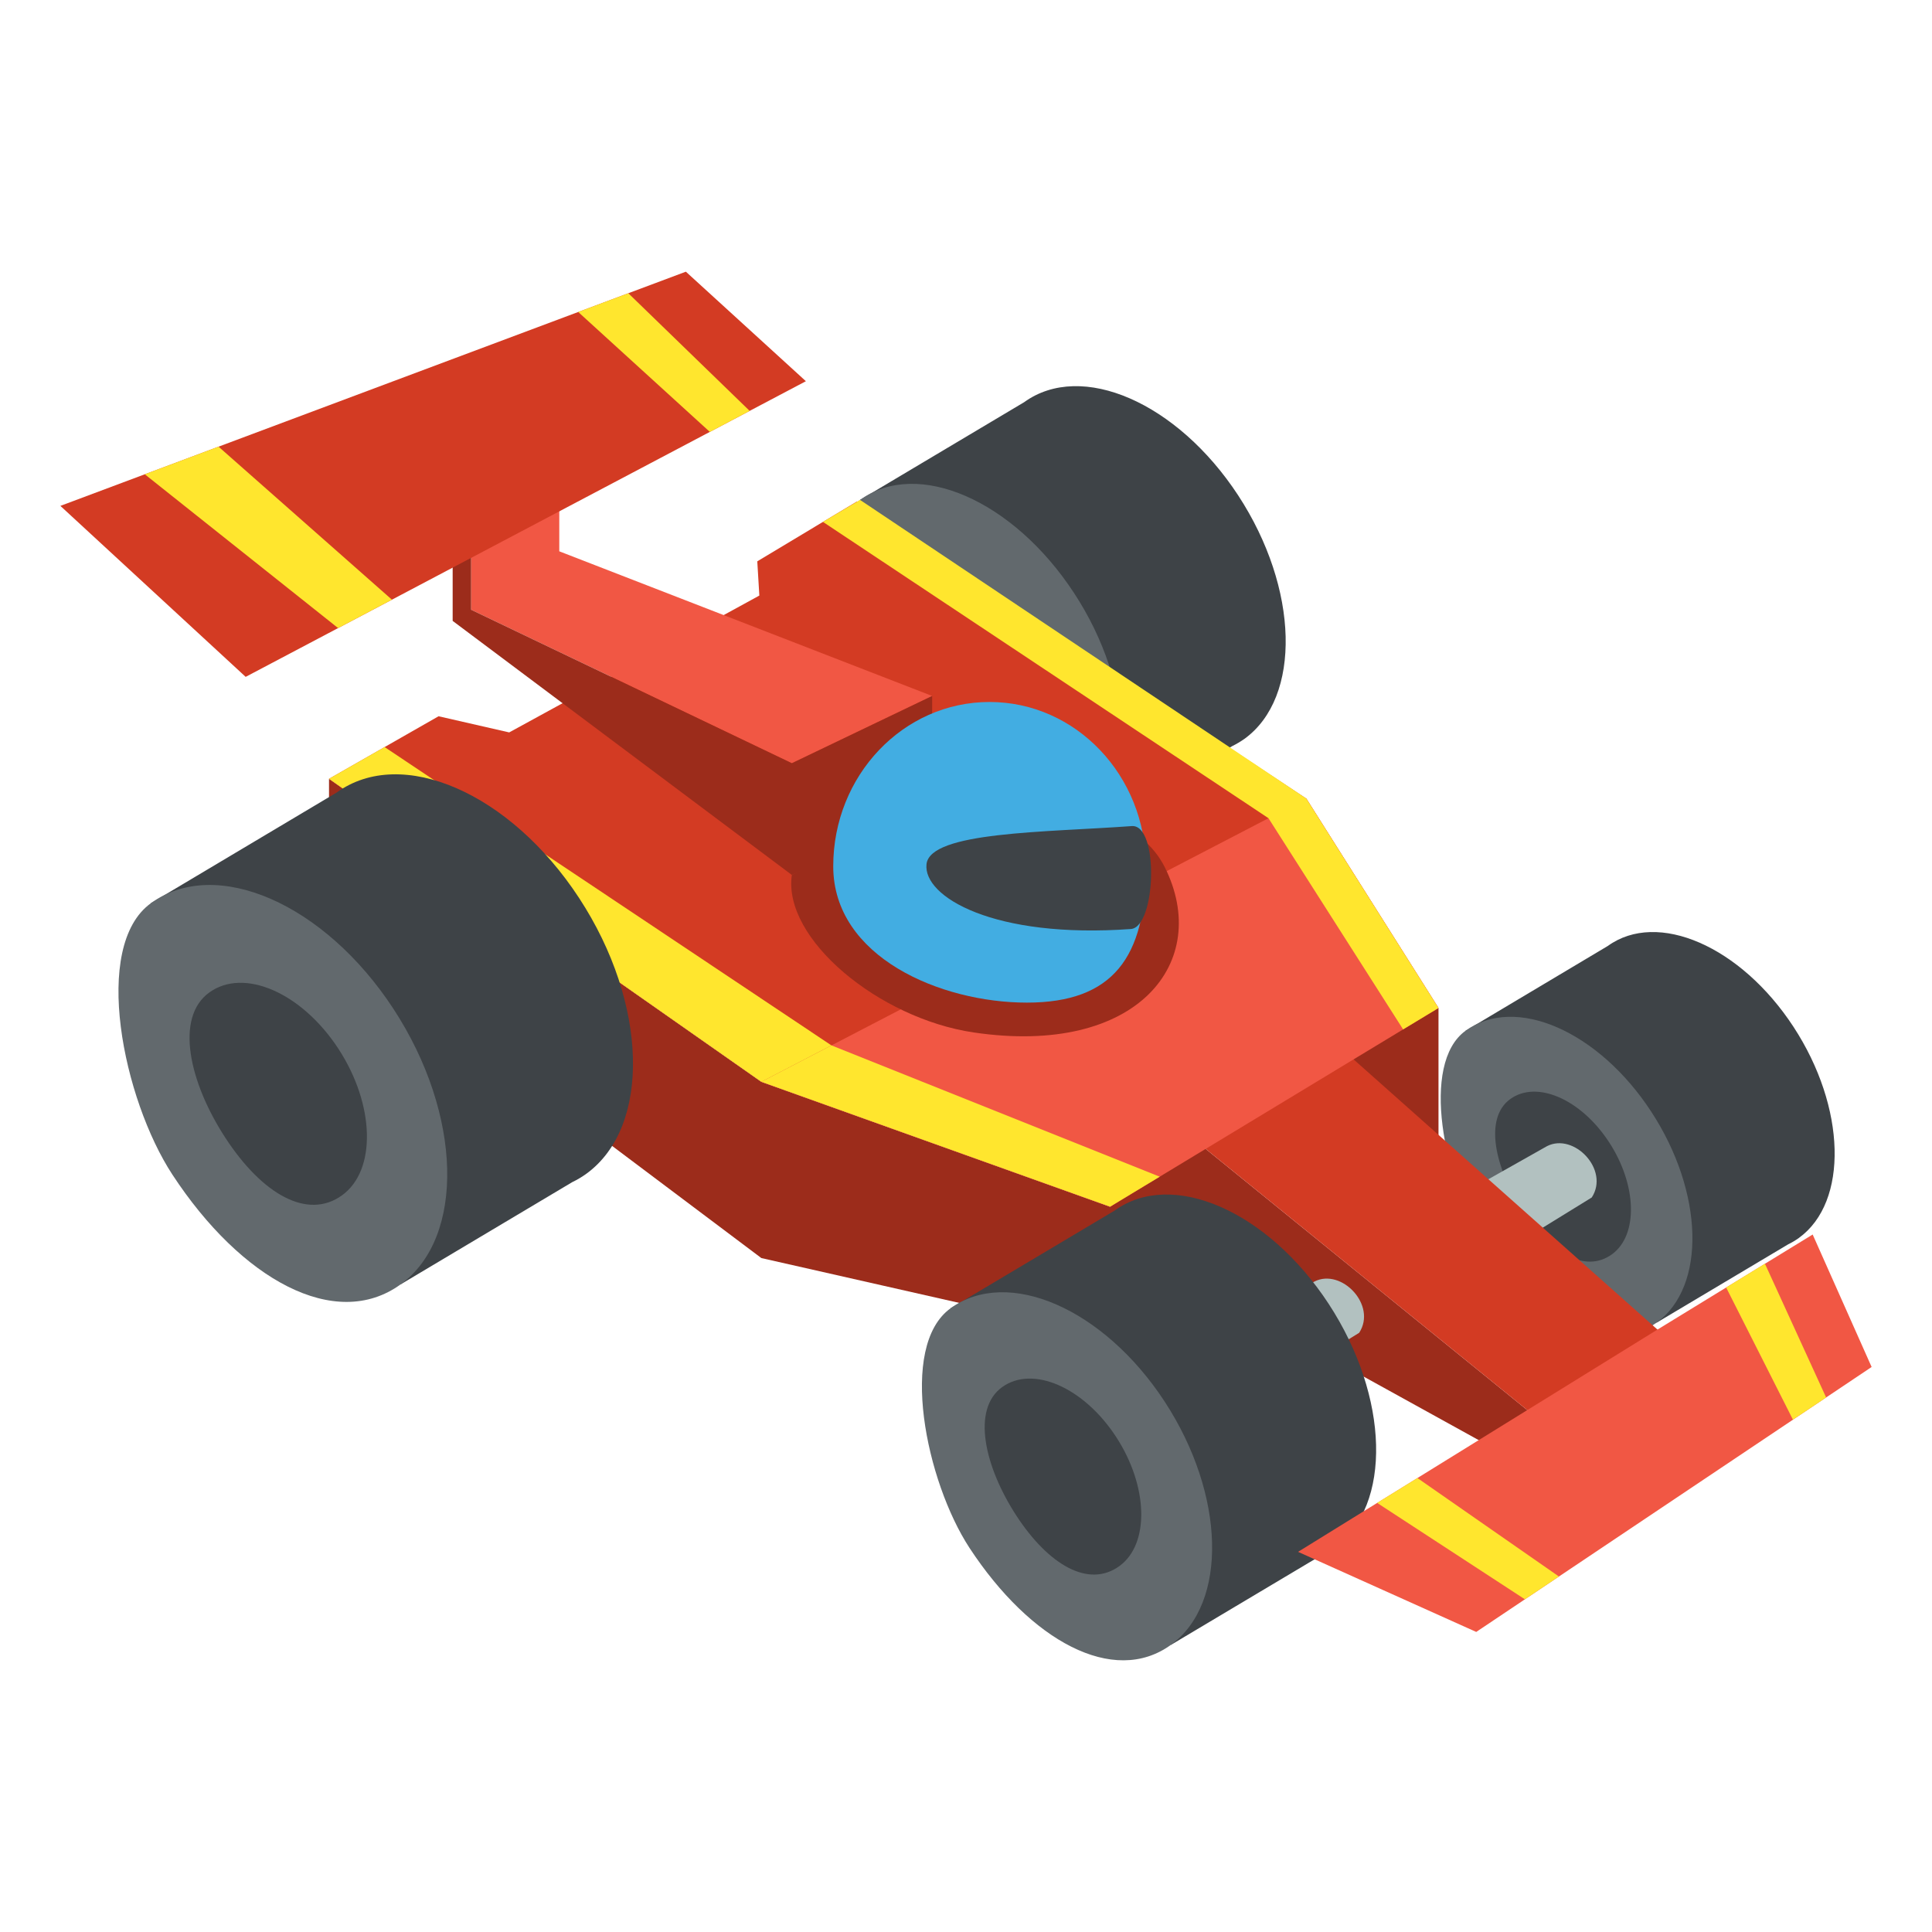
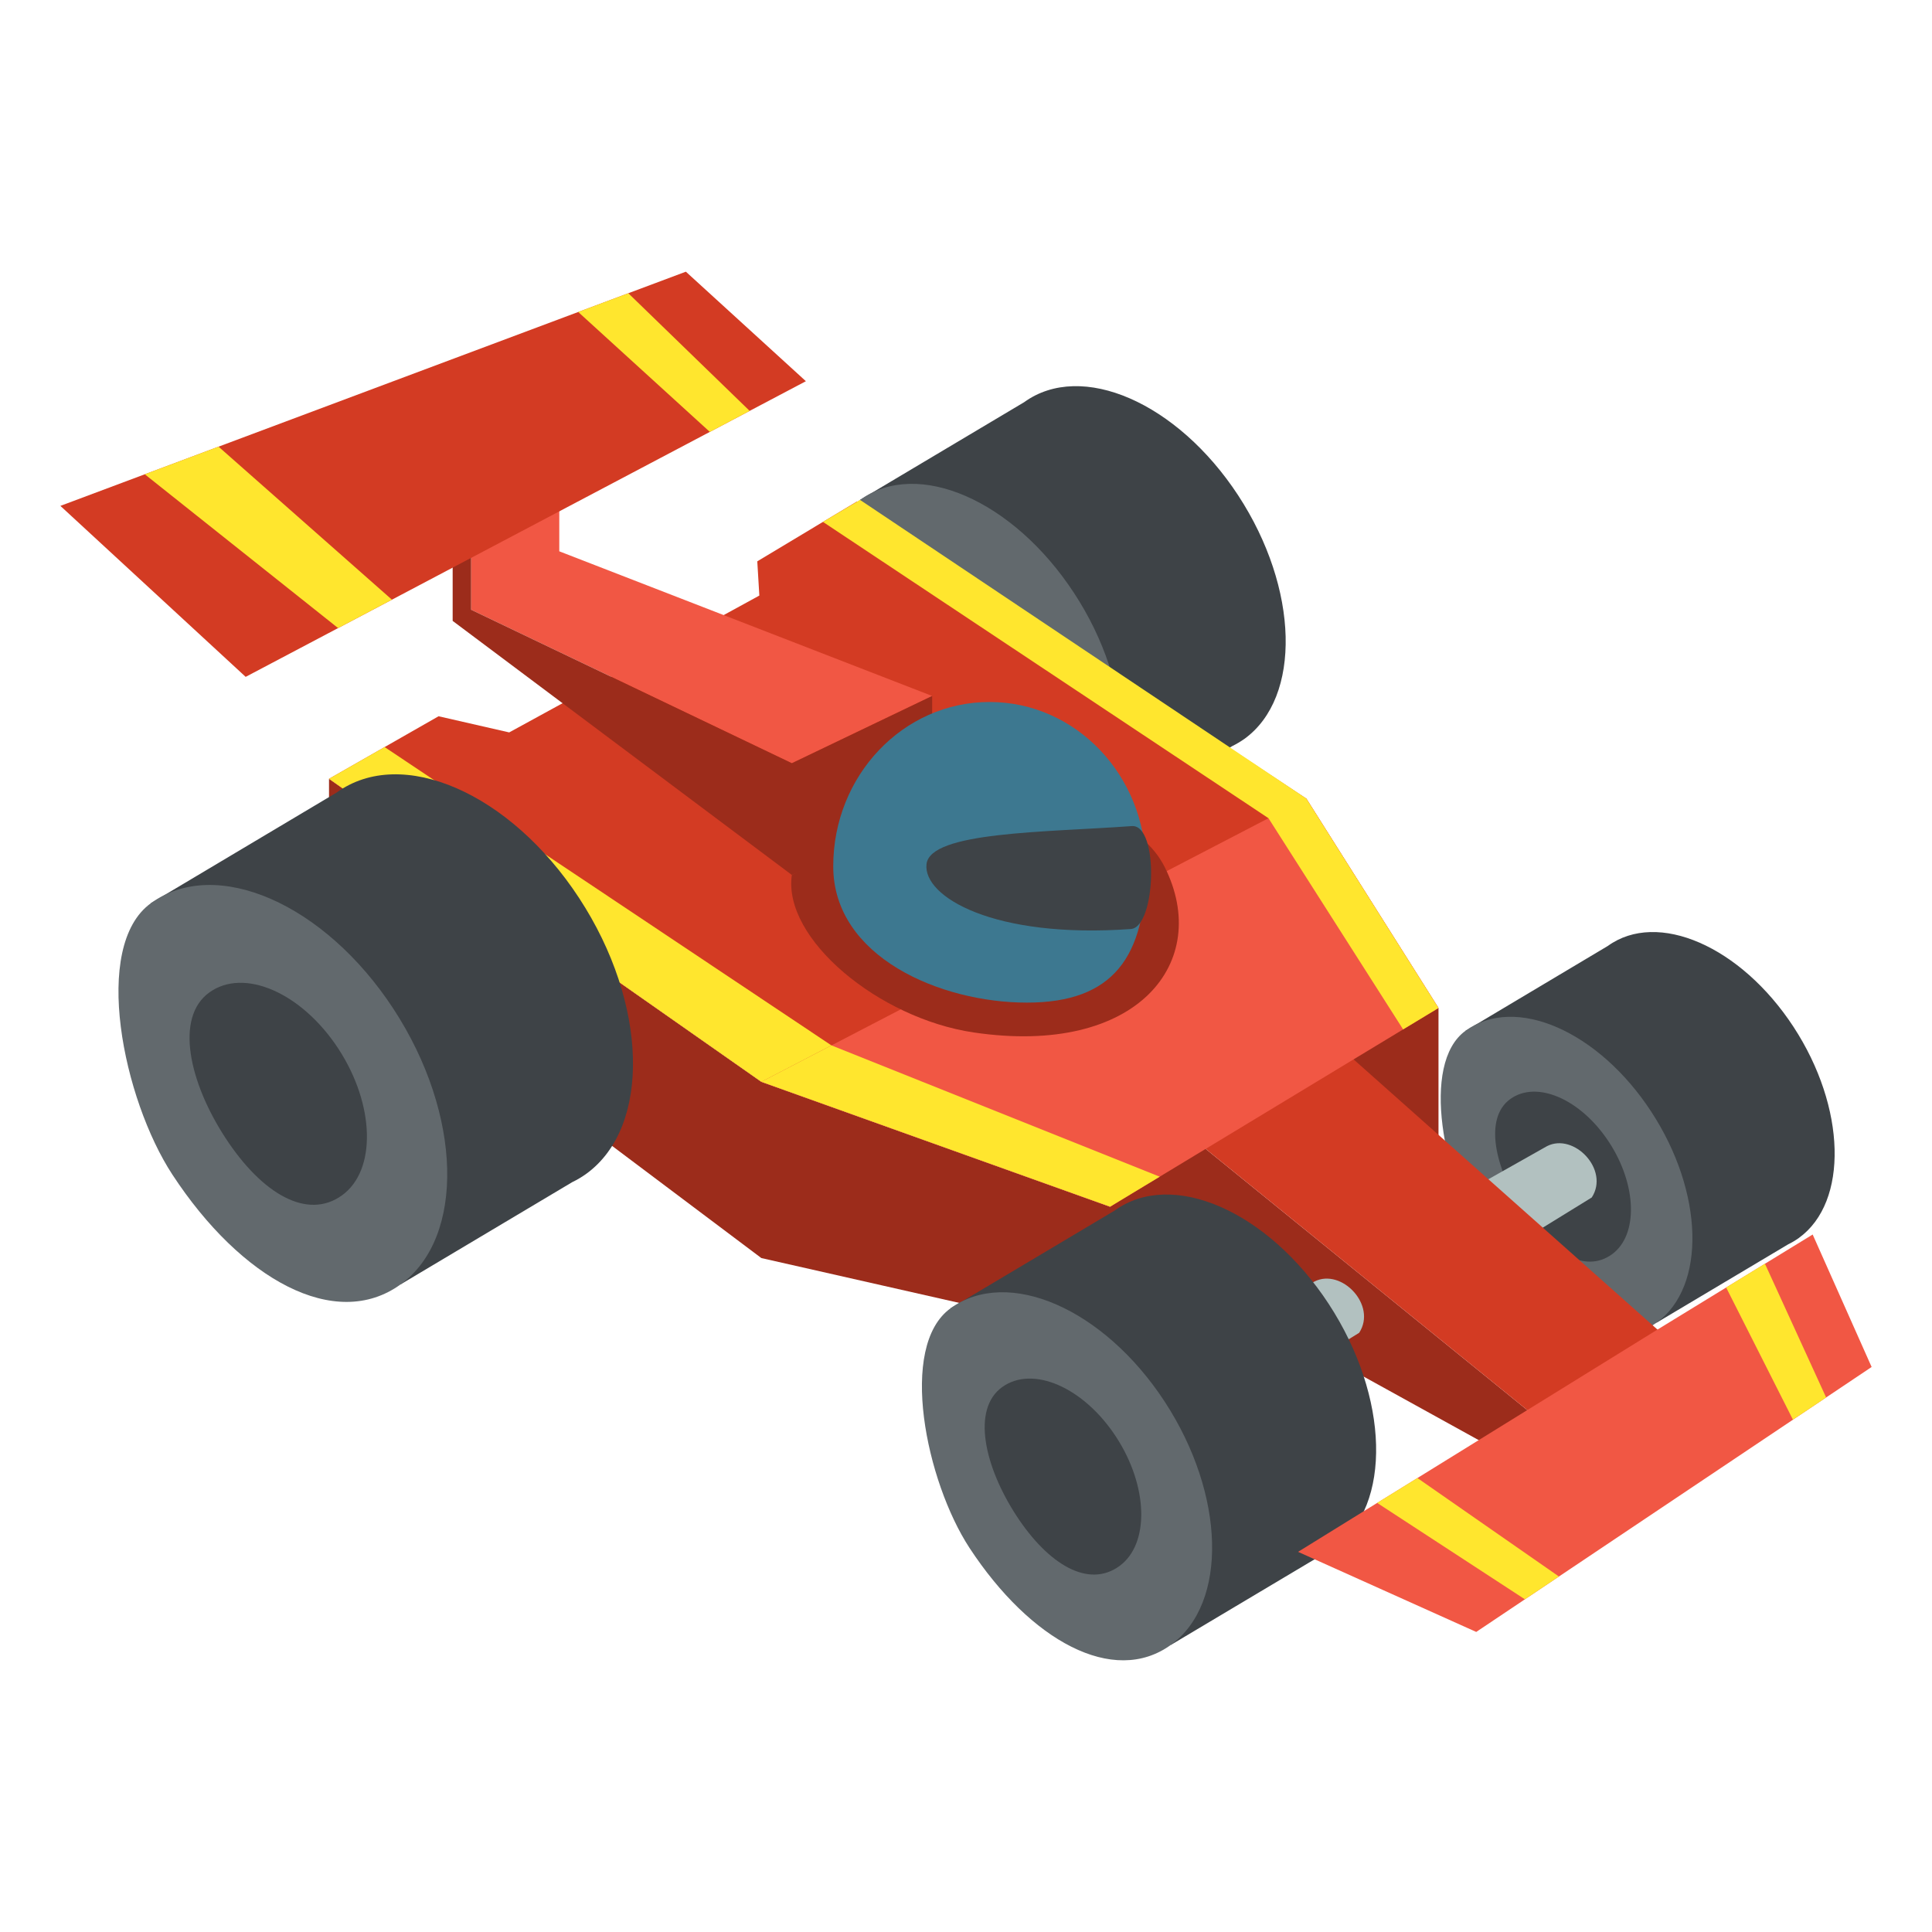
- <svg xmlns="http://www.w3.org/2000/svg" width="64" height="64" viewBox="0 0 64 64">
-   <path fill="#3E4347" d="M48.548 34.146l4.713-2.81c1.647-1.191 4.402.006 6.15 2.678 1.746 2.67 1.827 5.801.18 6.994a2.353 2.353 0 0 1-.356.212l-4.356 2.595-6.331-9.669z" />
-   <path fill="#62696D" d="M49.094 41.028c1.747 2.668 4.137 3.979 5.784 2.786 1.649-1.191 1.567-4.322-.18-6.991-1.748-2.673-4.502-3.872-6.15-2.678-1.514 1.094-.702 4.978.546 6.883z" />
-   <path fill="#3E4347" d="M50.445 40.107c.929 1.42 2.075 2.078 2.951 1.445.878-.634.834-2.3-.096-3.719-.93-1.423-2.395-2.059-3.271-1.425-.877.634-.514 2.28.416 3.699z" />
-   <path fill="#B2C1C0" d="M51.248 37.967c.893-.452 2.078.783 1.481 1.701l-3.906 2.407-1.213-2.055 3.638-2.053z" />
-   <path fill="#9C2C1B" d="M47.652 33.391v5.372l-4.063-3.744z" />
-   <path fill="#3E4347" d="M28.49 16.56l5.435-3.236c1.899-1.376 5.076.009 7.091 3.086 2.016 3.08 2.107 6.689.208 8.066a3.141 3.141 0 0 1-.411.243l-5.023 2.993-7.3-11.152z" />
-   <path fill="#62696D" d="M29.119 24.495c2.015 3.077 4.77 4.59 6.67 3.217 1.902-1.374 1.808-4.985-.208-8.065-2.015-3.08-5.189-4.462-7.091-3.087-1.745 1.263-.809 5.738.629 7.935z" />
-   <path fill="#9C2C1B" d="M51.07 48.858l-11.344-6.265-2.953 1.699-11.552-2.617-14.322-10.762v-5.114l14.322 10.038 11.552 4.137 2.953-2.088 11.344 9.213z" />
-   <path fill="#D33B23" d="M55.264 44.363l-4.194 2.736-11.344-9.213-2.953 2.088-11.552-4.137-14.322-10.038 3.629-2.072 2.34.535 8.286-4.533-.068-1.134 3.301-1.983 14.886 9.841 4.379 6.938-3.048 1.493z" />
-   <path fill="#F15744" d="M15.607 15.759v4.44l10.624 5.084 4.648-2.228-12.352-4.792v-2.504z" />
-   <path fill="#9C2C1B" d="M30.879 26.86v-3.805l-4.648 2.228-10.624-5.084v-4.44h-.612v4.809l11.236 8.416z" />
-   <path fill="#F15744" d="M43.273 26.453l4.379 6.938-10.879 6.583-11.552-4.137z" />
-   <path fill="#FFE62E" d="M43.273 26.453l4.379 6.938-1.172.709-4.46-6.996zM28.49 16.56l14.783 9.893-1.253.651-14.759-9.816zM27.542 34.63l10.876 4.349-1.645.994-11.552-4.137z" />
-   <path fill="#FFE62E" d="M12.74 24.747l14.802 9.883-2.321 1.207-14.322-10.038z" />
-   <path fill="#9C2C1B" d="M26.231 28.984c-.309 2.115 2.885 4.754 6.021 5.217 5.445.806 7.903-2.346 6.33-5.479-1.454-2.897-7.521-2.274-7.521-2.274l-4.83 2.536z" />
-   <path fill="#3E4347" d="M4.997 29.92l6.155-3.666c2.152-1.56 5.752.008 8.033 3.496 2.283 3.487 2.389 7.574.236 9.134a3.04 3.04 0 0 1-.465.276l-5.689 3.389-8.27-12.629z" />
-   <path fill="#62696D" d="M5.709 38.908c2.283 3.486 5.404 5.199 7.559 3.641 2.152-1.554 2.046-5.644-.237-9.133-2.283-3.488-5.88-5.057-8.033-3.496-1.977 1.43-.916 6.5.711 8.988z" />
-   <path fill="#3E4347" d="M7.475 37.706c1.215 1.855 2.713 2.718 3.857 1.889 1.145-.828 1.088-3.003-.125-4.858-1.216-1.857-3.129-2.688-4.274-1.86-1.145.826-.673 2.973.542 4.829z" />
-   <path fill="#B2C1C0" d="M43.543 42.452c.893-.453 2.078.783 1.481 1.699l-3.906 2.406-1.213-2.053 3.638-2.052z" />
-   <g>
-     <path fill="#3E4347" d="M31.488 43.339l5.434-3.236c1.899-1.377 5.075.007 7.092 3.089 2.012 3.077 2.106 6.686.207 8.063a2.744 2.744 0 0 1-.411.242l-5.023 2.993-7.299-11.151z" />
-     <path fill="#62696D" d="M32.115 51.275c2.017 3.077 4.771 4.59 6.671 3.214 1.901-1.374 1.808-4.982-.208-8.064-2.015-3.079-5.189-4.46-7.09-3.086-1.746 1.262-.809 5.739.627 7.936z" />
-     <path fill="#3E4347" d="M33.673 50.215c1.072 1.638 2.395 2.397 3.405 1.666 1.012-.731.962-2.651-.11-4.289-1.073-1.64-2.76-2.372-3.771-1.642-1.012.73-.594 2.624.476 4.265z" />
+ <svg xmlns="http://www.w3.org/2000/svg" width="64" height="64" viewBox="0 0 64 64" id="svg2" version="1.1">
+   <defs id="defs62" />
+   <path fill="#3E4347" d="M48.548 34.146l4.713-2.81c1.647-1.191 4.402.006 6.15 2.678 1.746 2.67 1.827 5.801.18 6.994a2.353 2.353 0 0 1-.356.212l-4.356 2.595-6.331-9.669z" id="path4" />
+   <path fill="#62696D" d="M49.094 41.028c1.747 2.668 4.137 3.979 5.784 2.786 1.649-1.191 1.567-4.322-.18-6.991-1.748-2.673-4.502-3.872-6.15-2.678-1.514 1.094-.702 4.978.546 6.883z" id="path6" />
+   <path fill="#3E4347" d="M50.445 40.107c.929 1.42 2.075 2.078 2.951 1.445.878-.634.834-2.3-.096-3.719-.93-1.423-2.395-2.059-3.271-1.425-.877.634-.514 2.28.416 3.699z" id="path8" />
+   <path fill="#B2C1C0" d="M51.248 37.967c.893-.452 2.078.783 1.481 1.701l-3.906 2.407-1.213-2.055 3.638-2.053z" id="path10" />
+   <path fill="#9C2C1B" d="M47.652 33.391v5.372l-4.063-3.744z" id="path12" />
+   <path fill="#3E4347" d="M28.49 16.56l5.435-3.236c1.899-1.376 5.076.009 7.091 3.086 2.016 3.08 2.107 6.689.208 8.066a3.141 3.141 0 0 1-.411.243l-5.023 2.993-7.3-11.152z" id="path14" />
+   <path fill="#62696D" d="M29.119 24.495c2.015 3.077 4.77 4.59 6.67 3.217 1.902-1.374 1.808-4.985-.208-8.065-2.015-3.08-5.189-4.462-7.091-3.087-1.745 1.263-.809 5.738.629 7.935z" id="path16" />
+   <path fill="#9C2C1B" d="M51.07 48.858l-11.344-6.265-2.953 1.699-11.552-2.617-14.322-10.762v-5.114l14.322 10.038 11.552 4.137 2.953-2.088 11.344 9.213z" id="path18" />
+   <path fill="#D33B23" d="M55.264 44.363l-4.194 2.736-11.344-9.213-2.953 2.088-11.552-4.137-14.322-10.038 3.629-2.072 2.34.535 8.286-4.533-.068-1.134 3.301-1.983 14.886 9.841 4.379 6.938-3.048 1.493z" id="path20" />
+   <path fill="#F15744" d="M15.607 15.759v4.44l10.624 5.084 4.648-2.228-12.352-4.792v-2.504z" id="path22" />
+   <path fill="#9C2C1B" d="M30.879 26.86v-3.805l-4.648 2.228-10.624-5.084v-4.44h-.612v4.809l11.236 8.416z" id="path24" />
+   <path fill="#F15744" d="M43.273 26.453l4.379 6.938-10.879 6.583-11.552-4.137z" id="path26" />
+   <path fill="#FFE62E" d="M43.273 26.453l4.379 6.938-1.172.709-4.46-6.996zM28.49 16.56l14.783 9.893-1.253.651-14.759-9.816zM27.542 34.63l10.876 4.349-1.645.994-11.552-4.137z" id="path28" />
+   <path fill="#FFE62E" d="M12.74 24.747l14.802 9.883-2.321 1.207-14.322-10.038z" id="path30" />
+   <path fill="#9C2C1B" d="M26.231 28.984c-.309 2.115 2.885 4.754 6.021 5.217 5.445.806 7.903-2.346 6.33-5.479-1.454-2.897-7.521-2.274-7.521-2.274l-4.83 2.536z" id="path32" />
+   <path fill="#3E4347" d="M4.997 29.92l6.155-3.666c2.152-1.56 5.752.008 8.033 3.496 2.283 3.487 2.389 7.574.236 9.134a3.04 3.04 0 0 1-.465.276l-5.689 3.389-8.27-12.629z" id="path34" />
+   <path fill="#62696D" d="M5.709 38.908c2.283 3.486 5.404 5.199 7.559 3.641 2.152-1.554 2.046-5.644-.237-9.133-2.283-3.488-5.88-5.057-8.033-3.496-1.977 1.43-.916 6.5.711 8.988z" id="path36" />
+   <path fill="#3E4347" d="M7.475 37.706c1.215 1.855 2.713 2.718 3.857 1.889 1.145-.828 1.088-3.003-.125-4.858-1.216-1.857-3.129-2.688-4.274-1.86-1.145.826-.673 2.973.542 4.829z" id="path38" />
+   <path fill="#B2C1C0" d="M43.543 42.452c.893-.453 2.078.783 1.481 1.699l-3.906 2.406-1.213-2.053 3.638-2.052z" id="path40" />
+   <g id="g42">
+     <path fill="#3E4347" d="M31.488 43.339l5.434-3.236c1.899-1.377 5.075.007 7.092 3.089 2.012 3.077 2.106 6.686.207 8.063a2.744 2.744 0 0 1-.411.242l-5.023 2.993-7.299-11.151z" id="path44" />
+     <path fill="#62696D" d="M32.115 51.275c2.017 3.077 4.771 4.59 6.671 3.214 1.901-1.374 1.808-4.982-.208-8.064-2.015-3.079-5.189-4.46-7.09-3.086-1.746 1.262-.809 5.739.627 7.936z" id="path46" />
+     <path fill="#3E4347" d="M33.673 50.215c1.072 1.638 2.395 2.397 3.405 1.666 1.012-.731.962-2.651-.11-4.289-1.073-1.64-2.76-2.372-3.771-1.642-1.012.73-.594 2.624.476 4.265z" id="path48" />
  </g>
-   <path fill="#D33B23" d="M22.72 9l3.976 3.628-18.558 9.794L2 16.758z" />
-   <path fill="#42ADE2" d="M27.602 28.697c0 3.006 3.556 4.516 6.415 4.516 2.86 0 3.942-1.51 3.942-4.516 0-3.007-2.319-5.443-5.18-5.443-2.859 0-5.177 2.436-5.177 5.443z" />
-   <path fill="#3E4347" d="M30.692 28.626c.121-1.08 3.922-1.052 6.801-1.261.907-.064.805 3.349-.033 3.41-4.533.327-6.889-1.067-6.768-2.149z" />
-   <path fill="#F15744" d="M60.047 40.895L62 45.283 48.902 54.06 43 51.407l11.847-7.327z" />
-   <path fill="#FFE62E" d="M4.796 15.711l6.404 5.095 1.783-.941-5.744-5.069zM19.154 10.335l4.361 3.973 1.318-.697-4.019-3.897zM57.181 42.65l2.213 4.379 1.099-.736-2.027-4.43zM45.62 49.786l4.894 3.193 1.128-.755-4.688-3.262z" />
+   <path fill="#D33B23" d="M22.72 9l3.976 3.628-18.558 9.794L2 16.758z" id="path50" />
+   <path fill="#42ADE2" d="M27.602 28.697c0 3.006 3.556 4.516 6.415 4.516 2.86 0 3.942-1.51 3.942-4.516 0-3.007-2.319-5.443-5.18-5.443-2.859 0-5.177 2.436-5.177 5.443z" id="path52" style="fill:#3d7890;fill-opacity:1" />
+   <path fill="#3E4347" d="M30.692 28.626c.121-1.08 3.922-1.052 6.801-1.261.907-.064.805 3.349-.033 3.41-4.533.327-6.889-1.067-6.768-2.149z" id="path54" />
+   <path fill="#F15744" d="M60.047 40.895L62 45.283 48.902 54.06 43 51.407l11.847-7.327z" id="path56" />
+   <path fill="#FFE62E" d="M4.796 15.711l6.404 5.095 1.783-.941-5.744-5.069zM19.154 10.335l4.361 3.973 1.318-.697-4.019-3.897zM57.181 42.65l2.213 4.379 1.099-.736-2.027-4.43zM45.62 49.786l4.894 3.193 1.128-.755-4.688-3.262z" id="path58" />
</svg>
